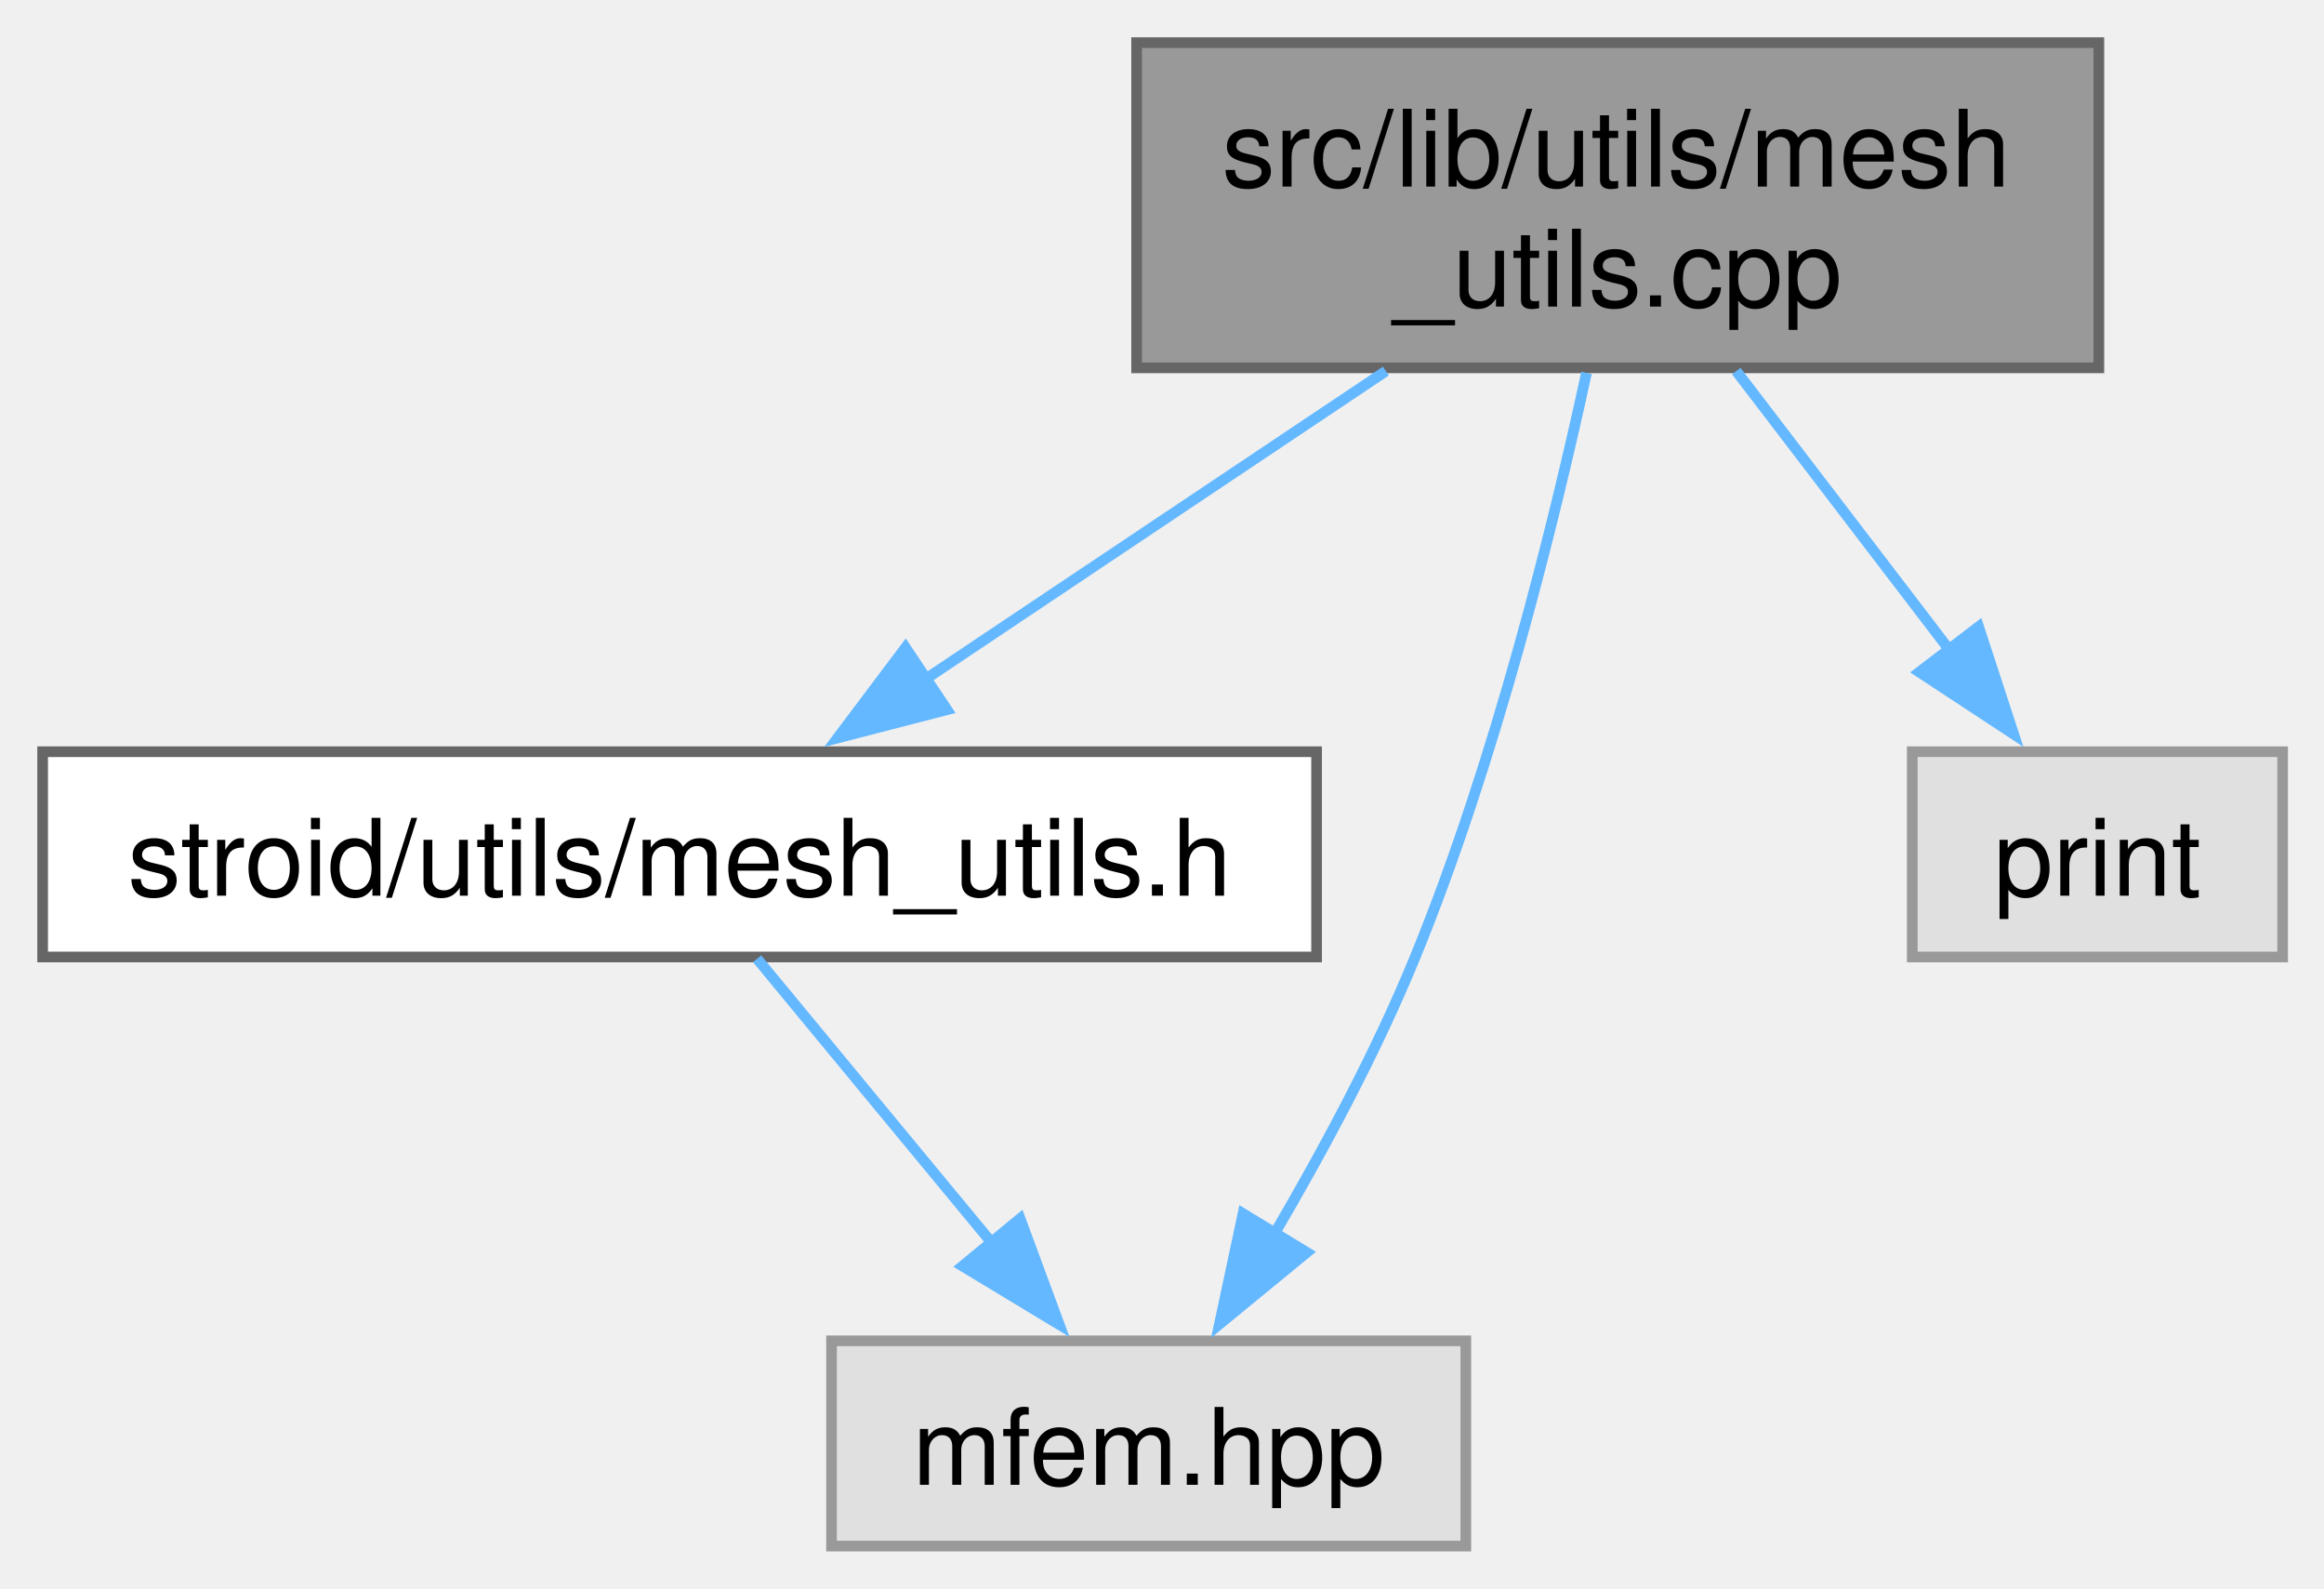
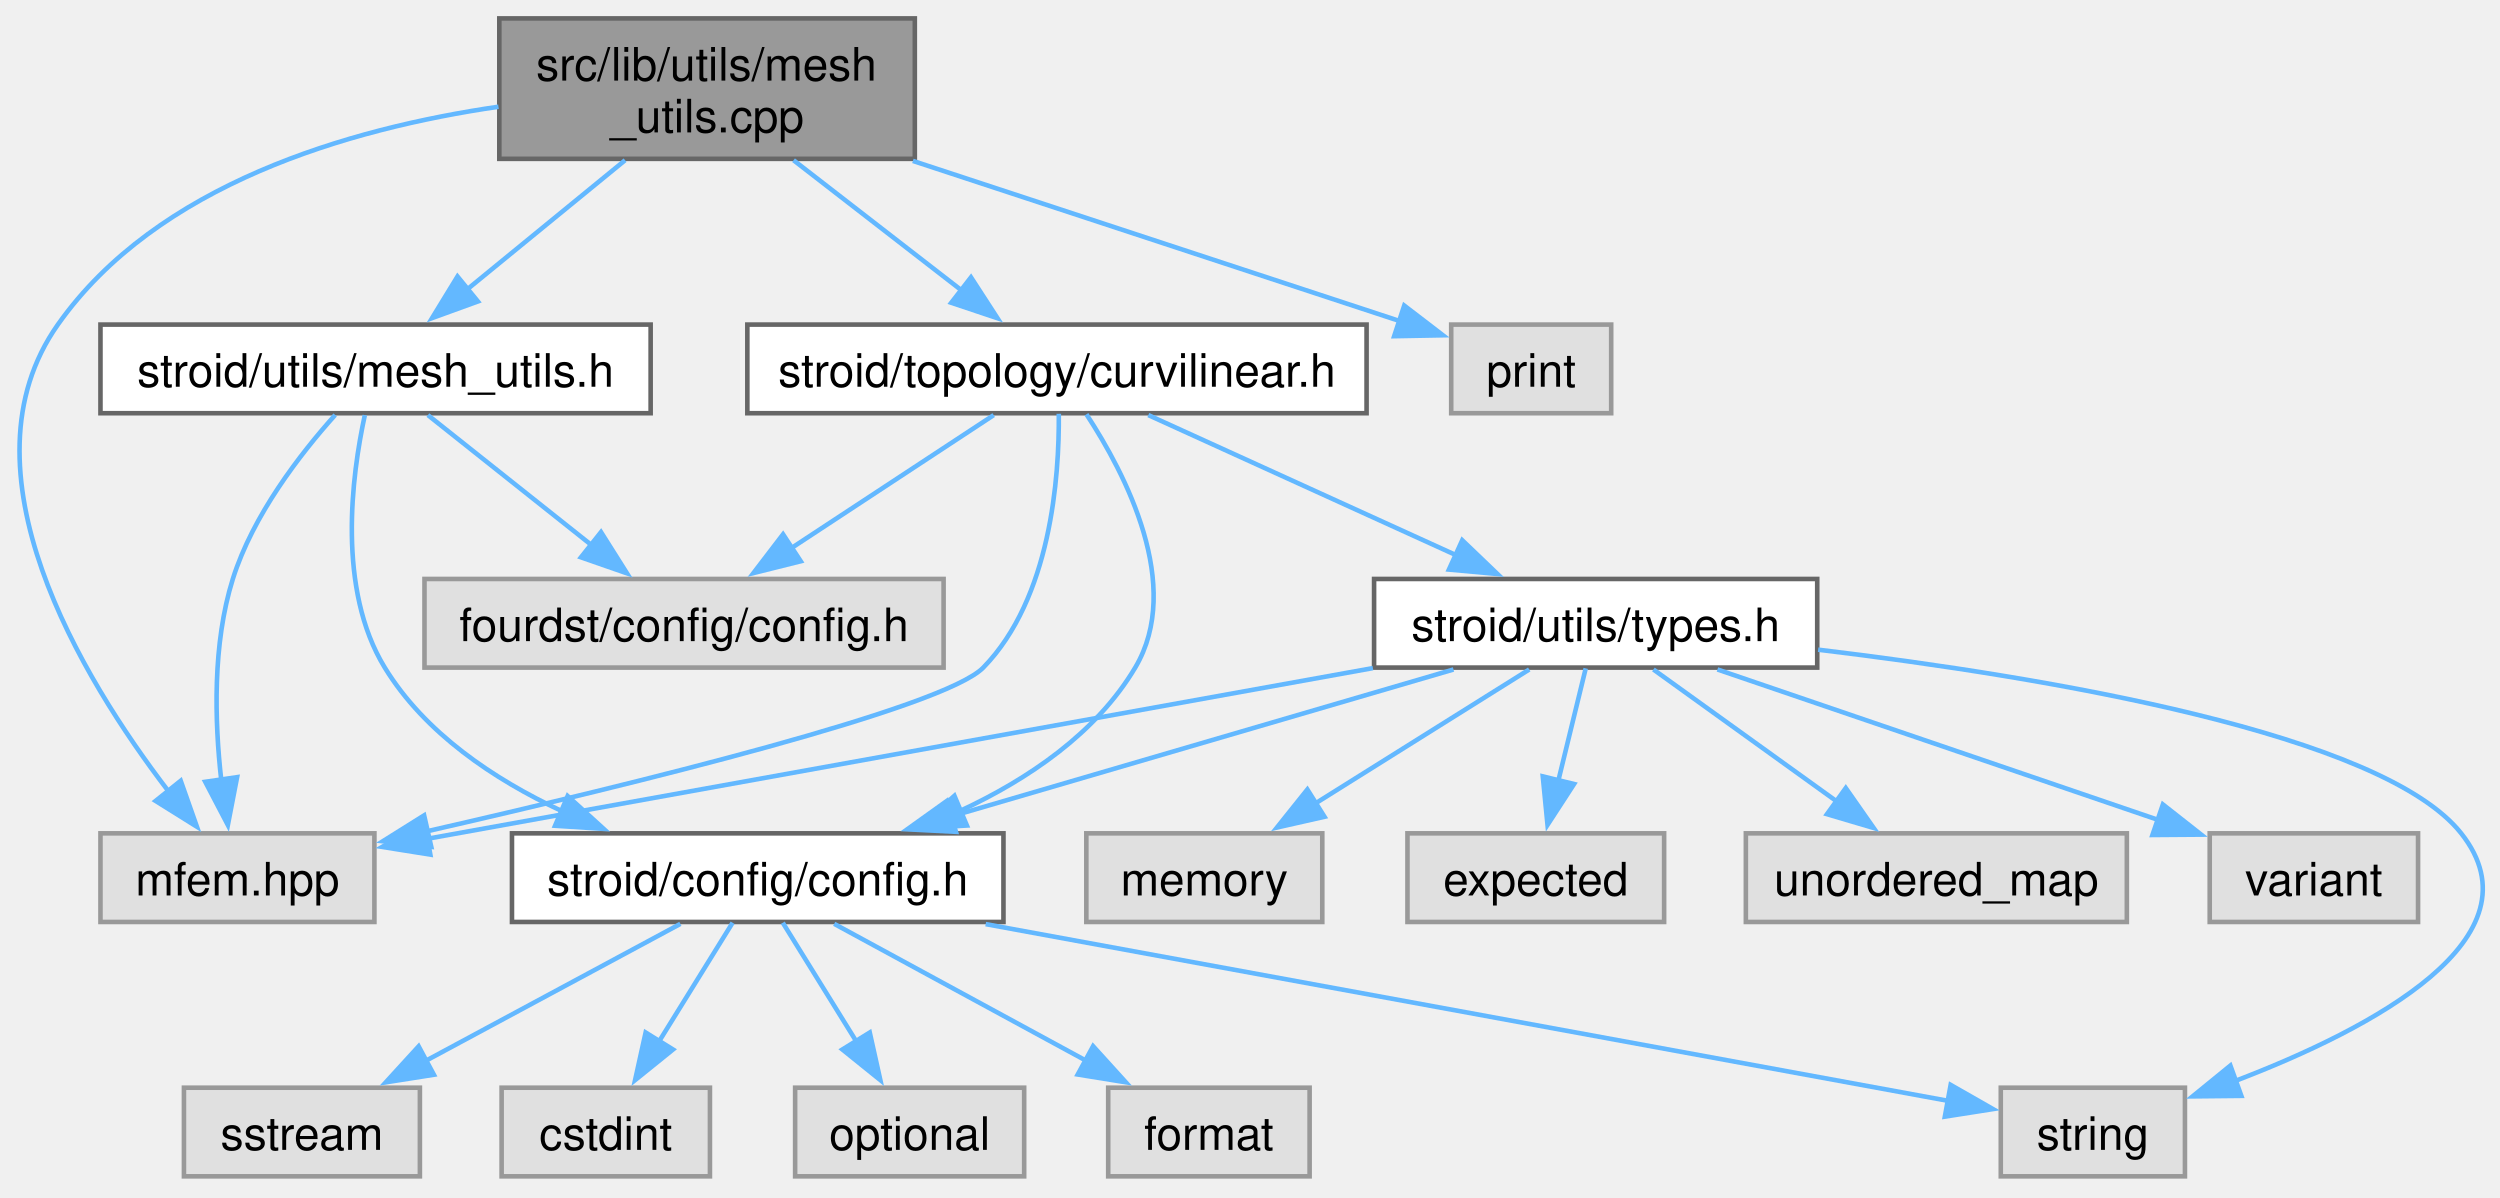
- <svg xmlns="http://www.w3.org/2000/svg" xmlns:xlink="http://www.w3.org/1999/xlink" width="218pt" height="149pt" viewBox="0.00 0.00 218.00 149.00">
-   <g id="graph0" class="graph" transform="scale(1 1) rotate(0) translate(4 145)">
+ <svg xmlns="http://www.w3.org/2000/svg" xmlns:xlink="http://www.w3.org/1999/xlink" width="543pt" height="260pt" viewBox="0.00 0.00 543.00 260.00">
+   <g id="graph0" class="graph" transform="scale(1 1) rotate(0) translate(4 255.5)">
    <g id="Node000001" class="node">
      <g id="a_Node000001">
        <a xlink:title=" ">
-           <polygon fill="#999999" stroke="#666666" points="192.88,-141 102.62,-141 102.62,-110.5 192.88,-110.5 192.88,-141" />
-           <text xml:space="preserve" text-anchor="start" x="110.62" y="-127.5" font-family="Helvetica,sans-Serif" font-size="10.00">src/lib/utils/mesh</text>
-           <text xml:space="preserve" text-anchor="middle" x="147.75" y="-116.25" font-family="Helvetica,sans-Serif" font-size="10.00">_utils.cpp</text>
+           <polygon fill="#999999" stroke="#666666" points="194.7,-251.5 104.45,-251.5 104.45,-221 194.7,-221 194.7,-251.5" />
+           <text xml:space="preserve" text-anchor="start" x="112.45" y="-238" font-family="Helvetica,sans-Serif" font-size="10.00">src/lib/utils/mesh</text>
+           <text xml:space="preserve" text-anchor="middle" x="149.57" y="-226.75" font-family="Helvetica,sans-Serif" font-size="10.00">_utils.cpp</text>
        </a>
      </g>
    </g>
    <g id="Node000002" class="node">
      <g id="a_Node000002">
        <a xlink:href="mesh__utils_8h.html" target="_top" xlink:title=" ">
-           <polygon fill="white" stroke="#666666" points="119.5,-74.5 0,-74.5 0,-55.25 119.5,-55.25 119.5,-74.5" />
-           <text xml:space="preserve" text-anchor="middle" x="59.75" y="-61" font-family="Helvetica,sans-Serif" font-size="10.00">stroid/utils/mesh_utils.h</text>
+           <polygon fill="white" stroke="#666666" points="137.32,-185 17.82,-185 17.82,-165.75 137.32,-165.75 137.32,-185" />
+           <text xml:space="preserve" text-anchor="middle" x="77.57" y="-171.5" font-family="Helvetica,sans-Serif" font-size="10.00">stroid/utils/mesh_utils.h</text>
        </a>
      </g>
    </g>
    <g id="edge1_Node000001_Node000002" class="edge">
      <g id="a_edge1_Node000001_Node000002">
        <a xlink:title=" ">
-           <path fill="none" stroke="#63b8ff" d="M126,-110.2C112.86,-101.4 96.12,-90.21 82.76,-81.27" />
-           <polygon fill="#63b8ff" stroke="#63b8ff" points="84.83,-78.44 74.57,-75.79 80.94,-84.26 84.83,-78.44" />
+           <path fill="none" stroke="#63b8ff" d="M131.77,-220.7C121.34,-212.16 108.13,-201.37 97.37,-192.56" />
+           <polygon fill="#63b8ff" stroke="#63b8ff" points="99.8,-190.03 89.84,-186.41 95.37,-195.45 99.8,-190.03" />
        </a>
      </g>
    </g>
    <g id="Node000003" class="node">
      <g id="a_Node000003">
        <a xlink:title=" ">
-           <polygon fill="#e0e0e0" stroke="#999999" points="133.5,-19.25 74,-19.25 74,0 133.5,0 133.5,-19.25" />
-           <text xml:space="preserve" text-anchor="middle" x="103.75" y="-5.75" font-family="Helvetica,sans-Serif" font-size="10.00">mfem.hpp</text>
-         </a>
-       </g>
-     </g>
-     <g id="edge3_Node000001_Node000003" class="edge">
-       <g id="a_edge3_Node000001_Node000003">
-         <a xlink:title=" ">
-           <path fill="none" stroke="#63b8ff" d="M144.82,-110.03C141.72,-95.73 136.24,-73.54 128.75,-55.25 125.14,-46.42 120.15,-37.15 115.59,-29.36" />
-           <polygon fill="#63b8ff" stroke="#63b8ff" points="118.58,-27.54 110.39,-20.82 112.6,-31.18 118.58,-27.54" />
+           <polygon fill="#e0e0e0" stroke="#999999" points="77.32,-74.5 17.82,-74.5 17.82,-55.25 77.32,-55.25 77.32,-74.5" />
+           <text xml:space="preserve" text-anchor="middle" x="47.57" y="-61" font-family="Helvetica,sans-Serif" font-size="10.00">mfem.hpp</text>
+         </a>
+       </g>
+     </g>
+     <g id="edge10_Node000001_Node000003" class="edge">
+       <g id="a_edge10_Node000001_Node000003">
+         <a xlink:title=" ">
+           <path fill="none" stroke="#63b8ff" d="M104.27,-232.32C71.76,-227.57 30.06,-215.48 8.57,-185 -13.7,-153.43 13.68,-108.35 32.55,-83.69" />
+           <polygon fill="#63b8ff" stroke="#63b8ff" points="35.25,-85.92 38.77,-75.93 29.79,-81.54 35.25,-85.92" />
+         </a>
+       </g>
+     </g>
+     <g id="Node000011" class="node">
+       <g id="a_Node000011">
+         <a xlink:title=" ">
+           <polygon fill="#e0e0e0" stroke="#999999" points="345.95,-185 311.2,-185 311.2,-165.75 345.95,-165.75 345.95,-185" />
+           <text xml:space="preserve" text-anchor="middle" x="328.57" y="-171.5" font-family="Helvetica,sans-Serif" font-size="10.00">print</text>
+         </a>
+       </g>
+     </g>
+     <g id="edge11_Node000001_Node000011" class="edge">
+       <g id="a_edge11_Node000001_Node000011">
+         <a xlink:title=" ">
+           <path fill="none" stroke="#63b8ff" d="M194.28,-220.55C227.41,-209.65 271.57,-195.12 300.04,-185.76" />
+           <polygon fill="#63b8ff" stroke="#63b8ff" points="301,-189.13 309.41,-182.68 298.81,-182.48 301,-189.13" />
+         </a>
+       </g>
+     </g>
+     <g id="Node000012" class="node">
+       <g id="a_Node000012">
+         <a xlink:href="curvilinear_8h.html" target="_top" xlink:title=" ">
+           <polygon fill="white" stroke="#666666" points="292.82,-185 158.32,-185 158.32,-165.75 292.82,-165.75 292.82,-185" />
+           <text xml:space="preserve" text-anchor="middle" x="225.57" y="-171.5" font-family="Helvetica,sans-Serif" font-size="10.00">stroid/topology/curvilinear.h</text>
+         </a>
+       </g>
+     </g>
+     <g id="edge12_Node000001_Node000012" class="edge">
+       <g id="a_edge12_Node000001_Node000012">
+         <a xlink:title=" ">
+           <path fill="none" stroke="#63b8ff" d="M168.36,-220.7C179.48,-212.08 193.59,-201.15 205.02,-192.3" />
+           <polygon fill="#63b8ff" stroke="#63b8ff" points="206.9,-195.27 212.66,-186.38 202.61,-189.74 206.9,-195.27" />
+         </a>
+       </g>
+     </g>
+     <g id="edge2_Node000002_Node000003" class="edge">
+       <g id="a_edge2_Node000002_Node000003">
+         <a xlink:title=" ">
+           <path fill="none" stroke="#63b8ff" d="M68.8,-165.37C61.25,-156.95 50.91,-143.61 46.57,-129.75 42.14,-115.62 42.61,-98.86 44.06,-86.05" />
+           <polygon fill="#63b8ff" stroke="#63b8ff" points="47.5,-86.7 45.49,-76.3 40.58,-85.69 47.5,-86.7" />
        </a>
      </g>
    </g>
    <g id="Node000004" class="node">
      <g id="a_Node000004">
-         <a xlink:title=" ">
-           <polygon fill="#e0e0e0" stroke="#999999" points="210.12,-74.5 175.38,-74.5 175.38,-55.25 210.12,-55.25 210.12,-74.5" />
-           <text xml:space="preserve" text-anchor="middle" x="192.75" y="-61" font-family="Helvetica,sans-Serif" font-size="10.00">print</text>
-         </a>
-       </g>
-     </g>
-     <g id="edge4_Node000001_Node000004" class="edge">
-       <g id="a_edge4_Node000001_Node000004">
-         <a xlink:title=" ">
-           <path fill="none" stroke="#63b8ff" d="M158.87,-110.2C164.93,-102.27 172.49,-92.38 178.93,-83.96" />
-           <polygon fill="#63b8ff" stroke="#63b8ff" points="181.6,-86.22 184.89,-76.15 176.04,-81.97 181.6,-86.22" />
-         </a>
-       </g>
-     </g>
-     <g id="edge2_Node000002_Node000003" class="edge">
-       <g id="a_edge2_Node000002_Node000003">
-         <a xlink:title=" ">
-           <path fill="none" stroke="#63b8ff" d="M67.02,-55.08C73.03,-47.8 81.76,-37.23 89.21,-28.23" />
-           <polygon fill="#63b8ff" stroke="#63b8ff" points="91.69,-30.71 95.36,-20.78 86.29,-26.26 91.69,-30.71" />
+         <a xlink:href="config_8h.html" target="_top" xlink:title=" ">
+           <polygon fill="white" stroke="#666666" points="213.95,-74.5 107.2,-74.5 107.2,-55.25 213.95,-55.25 213.95,-74.5" />
+           <text xml:space="preserve" text-anchor="middle" x="160.57" y="-61" font-family="Helvetica,sans-Serif" font-size="10.00">stroid/config/config.h</text>
+         </a>
+       </g>
+     </g>
+     <g id="edge3_Node000002_Node000004" class="edge">
+       <g id="a_edge3_Node000002_Node000004">
+         <a xlink:title=" ">
+           <path fill="none" stroke="#63b8ff" d="M75.24,-165.33C72.39,-152.19 69.14,-127.53 79.57,-110.5 88.27,-96.29 103.23,-86.26 117.95,-79.37" />
+           <polygon fill="#63b8ff" stroke="#63b8ff" points="119.29,-82.6 127.13,-75.47 116.56,-76.15 119.29,-82.6" />
+         </a>
+       </g>
+     </g>
+     <g id="Node000010" class="node">
+       <g id="a_Node000010">
+         <a xlink:title=" ">
+           <polygon fill="#e0e0e0" stroke="#999999" points="200.95,-129.75 88.2,-129.75 88.2,-110.5 200.95,-110.5 200.95,-129.75" />
+           <text xml:space="preserve" text-anchor="middle" x="144.57" y="-116.25" font-family="Helvetica,sans-Serif" font-size="10.00">fourdst/config/config.h</text>
+         </a>
+       </g>
+     </g>
+     <g id="edge9_Node000002_Node000010" class="edge">
+       <g id="a_edge9_Node000002_Node000010">
+         <a xlink:title=" ">
+           <path fill="none" stroke="#63b8ff" d="M88.94,-165.34C98.62,-157.65 112.77,-146.4 124.38,-137.18" />
+           <polygon fill="#63b8ff" stroke="#63b8ff" points="126.54,-139.93 132.19,-130.97 122.18,-134.45 126.54,-139.93" />
+         </a>
+       </g>
+     </g>
+     <g id="Node000005" class="node">
+       <g id="a_Node000005">
+         <a xlink:title=" ">
+           <polygon fill="#e0e0e0" stroke="#999999" points="150.2,-19.25 104.95,-19.25 104.95,0 150.2,0 150.2,-19.25" />
+           <text xml:space="preserve" text-anchor="middle" x="127.57" y="-5.75" font-family="Helvetica,sans-Serif" font-size="10.00">cstdint</text>
+         </a>
+       </g>
+     </g>
+     <g id="edge4_Node000004_Node000005" class="edge">
+       <g id="a_edge4_Node000004_Node000005">
+         <a xlink:title=" ">
+           <path fill="none" stroke="#63b8ff" d="M155.12,-55.08C150.8,-48.11 144.61,-38.12 139.19,-29.37" />
+           <polygon fill="#63b8ff" stroke="#63b8ff" points="142.18,-27.55 133.94,-20.9 136.23,-31.24 142.18,-27.55" />
+         </a>
+       </g>
+     </g>
+     <g id="Node000006" class="node">
+       <g id="a_Node000006">
+         <a xlink:title=" ">
+           <polygon fill="#e0e0e0" stroke="#999999" points="218.45,-19.25 168.7,-19.25 168.7,0 218.45,0 218.45,-19.25" />
+           <text xml:space="preserve" text-anchor="middle" x="193.57" y="-5.75" font-family="Helvetica,sans-Serif" font-size="10.00">optional</text>
+         </a>
+       </g>
+     </g>
+     <g id="edge5_Node000004_Node000006" class="edge">
+       <g id="a_edge5_Node000004_Node000006">
+         <a xlink:title=" ">
+           <path fill="none" stroke="#63b8ff" d="M166.02,-55.08C170.34,-48.11 176.53,-38.12 181.95,-29.37" />
+           <polygon fill="#63b8ff" stroke="#63b8ff" points="184.91,-31.24 187.21,-20.9 178.96,-27.55 184.91,-31.24" />
+         </a>
+       </g>
+     </g>
+     <g id="Node000007" class="node">
+       <g id="a_Node000007">
+         <a xlink:title=" ">
+           <polygon fill="#e0e0e0" stroke="#999999" points="470.57,-19.25 430.57,-19.25 430.57,0 470.57,0 470.57,-19.25" />
+           <text xml:space="preserve" text-anchor="middle" x="450.57" y="-5.75" font-family="Helvetica,sans-Serif" font-size="10.00">string</text>
+         </a>
+       </g>
+     </g>
+     <g id="edge6_Node000004_Node000007" class="edge">
+       <g id="a_edge6_Node000004_Node000007">
+         <a xlink:title=" ">
+           <path fill="none" stroke="#63b8ff" d="M210.09,-54.78C270,-43.78 369.05,-25.59 419.28,-16.37" />
+           <polygon fill="#63b8ff" stroke="#63b8ff" points="419.68,-19.86 428.88,-14.61 418.42,-12.97 419.68,-19.86" />
+         </a>
+       </g>
+     </g>
+     <g id="Node000008" class="node">
+       <g id="a_Node000008">
+         <a xlink:title=" ">
+           <polygon fill="#e0e0e0" stroke="#999999" points="280.45,-19.25 236.7,-19.25 236.7,0 280.45,0 280.45,-19.25" />
+           <text xml:space="preserve" text-anchor="middle" x="258.57" y="-5.75" font-family="Helvetica,sans-Serif" font-size="10.00">format</text>
+         </a>
+       </g>
+     </g>
+     <g id="edge7_Node000004_Node000008" class="edge">
+       <g id="a_edge7_Node000004_Node000008">
+         <a xlink:title=" ">
+           <path fill="none" stroke="#63b8ff" d="M177.19,-54.84C192.26,-46.66 214.71,-34.46 232.22,-24.94" />
+           <polygon fill="#63b8ff" stroke="#63b8ff" points="233.42,-28.27 240.53,-20.43 230.08,-22.12 233.42,-28.27" />
+         </a>
+       </g>
+     </g>
+     <g id="Node000009" class="node">
+       <g id="a_Node000009">
+         <a xlink:title=" ">
+           <polygon fill="#e0e0e0" stroke="#999999" points="87.2,-19.25 35.95,-19.25 35.95,0 87.2,0 87.2,-19.25" />
+           <text xml:space="preserve" text-anchor="middle" x="61.57" y="-5.75" font-family="Helvetica,sans-Serif" font-size="10.00">sstream</text>
+         </a>
+       </g>
+     </g>
+     <g id="edge8_Node000004_Node000009" class="edge">
+       <g id="a_edge8_Node000004_Node000009">
+         <a xlink:title=" ">
+           <path fill="none" stroke="#63b8ff" d="M143.78,-54.84C128.56,-46.66 105.88,-34.46 88.19,-24.94" />
+           <polygon fill="#63b8ff" stroke="#63b8ff" points="90.24,-22.07 79.78,-20.42 86.93,-28.24 90.24,-22.07" />
+         </a>
+       </g>
+     </g>
+     <g id="edge13_Node000012_Node000003" class="edge">
+       <g id="a_edge13_Node000012_Node000003">
+         <a xlink:title=" ">
+           <path fill="none" stroke="#63b8ff" d="M225.97,-165.63C226.1,-151.96 224.27,-125.55 209.57,-110.5 201,-101.72 133.72,-85.21 88.61,-74.92" />
+           <polygon fill="#63b8ff" stroke="#63b8ff" points="89.67,-71.57 79.14,-72.78 88.12,-78.4 89.67,-71.57" />
+         </a>
+       </g>
+     </g>
+     <g id="edge14_Node000012_Node000004" class="edge">
+       <g id="a_edge14_Node000012_Node000004">
+         <a xlink:title=" ">
+           <path fill="none" stroke="#63b8ff" d="M231.97,-165.52C240.43,-152.62 253.12,-128.26 242.57,-110.5 234.11,-96.26 219.34,-86.28 204.64,-79.42" />
+           <polygon fill="#63b8ff" stroke="#63b8ff" points="206.01,-76.2 195.44,-75.56 203.3,-82.66 206.01,-76.2" />
+         </a>
+       </g>
+     </g>
+     <g id="edge15_Node000012_Node000010" class="edge">
+       <g id="a_edge15_Node000012_Node000010">
+         <a xlink:title=" ">
+           <path fill="none" stroke="#63b8ff" d="M211.83,-165.34C199.84,-157.46 182.2,-145.86 167.99,-136.52" />
+           <polygon fill="#63b8ff" stroke="#63b8ff" points="169.92,-133.6 159.64,-131.03 166.08,-139.45 169.92,-133.6" />
+         </a>
+       </g>
+     </g>
+     <g id="Node000013" class="node">
+       <g id="a_Node000013">
+         <a xlink:href="types_8h.html" target="_top" xlink:title=" ">
+           <polygon fill="white" stroke="#666666" points="390.7,-129.75 294.45,-129.75 294.45,-110.5 390.7,-110.5 390.7,-129.75" />
+           <text xml:space="preserve" text-anchor="middle" x="342.57" y="-116.25" font-family="Helvetica,sans-Serif" font-size="10.00">stroid/utils/types.h</text>
+         </a>
+       </g>
+     </g>
+     <g id="edge16_Node000012_Node000013" class="edge">
+       <g id="a_edge16_Node000012_Node000013">
+         <a xlink:title=" ">
+           <path fill="none" stroke="#63b8ff" d="M245.42,-165.34C263.74,-157 291.22,-144.5 312.28,-134.91" />
+           <polygon fill="#63b8ff" stroke="#63b8ff" points="313.6,-138.16 321.25,-130.83 310.7,-131.79 313.6,-138.16" />
+         </a>
+       </g>
+     </g>
+     <g id="edge17_Node000013_Node000003" class="edge">
+       <g id="a_edge17_Node000013_Node000003">
+         <a xlink:title=" ">
+           <path fill="none" stroke="#63b8ff" d="M294.19,-110.39C236.93,-100.06 142.58,-83.03 88.7,-73.3" />
+           <polygon fill="#63b8ff" stroke="#63b8ff" points="89.47,-69.88 79.01,-71.55 88.23,-76.77 89.47,-69.88" />
+         </a>
+       </g>
+     </g>
+     <g id="edge18_Node000013_Node000004" class="edge">
+       <g id="a_edge18_Node000013_Node000004">
+         <a xlink:title=" ">
+           <path fill="none" stroke="#63b8ff" d="M311.7,-110.09C281.63,-101.29 235.71,-87.86 202.38,-78.11" />
+           <polygon fill="#63b8ff" stroke="#63b8ff" points="203.63,-74.83 193.05,-75.38 201.66,-81.54 203.63,-74.83" />
+         </a>
+       </g>
+     </g>
+     <g id="edge21_Node000013_Node000007" class="edge">
+       <g id="a_edge21_Node000013_Node000007">
+         <a xlink:title=" ">
+           <path fill="none" stroke="#63b8ff" d="M390.9,-114.39C440.71,-108.4 513.46,-96.15 530.57,-74.5 548.55,-51.75 511.12,-32.05 481.6,-20.76" />
+           <polygon fill="#63b8ff" stroke="#63b8ff" points="482.82,-17.48 472.23,-17.37 480.44,-24.06 482.82,-17.48" />
+         </a>
+       </g>
+     </g>
+     <g id="Node000014" class="node">
+       <g id="a_Node000014">
+         <a xlink:title=" ">
+           <polygon fill="#e0e0e0" stroke="#999999" points="283.2,-74.5 231.95,-74.5 231.95,-55.25 283.2,-55.25 283.2,-74.5" />
+           <text xml:space="preserve" text-anchor="middle" x="257.57" y="-61" font-family="Helvetica,sans-Serif" font-size="10.00">memory</text>
+         </a>
+       </g>
+     </g>
+     <g id="edge19_Node000013_Node000014" class="edge">
+       <g id="a_edge19_Node000013_Node000014">
+         <a xlink:title=" ">
+           <path fill="none" stroke="#63b8ff" d="M328.15,-110.09C315.45,-102.14 296.7,-90.39 281.71,-81" />
+           <polygon fill="#63b8ff" stroke="#63b8ff" points="283.68,-78.1 273.34,-75.76 279.96,-84.03 283.68,-78.1" />
+         </a>
+       </g>
+     </g>
+     <g id="Node000015" class="node">
+       <g id="a_Node000015">
+         <a xlink:title=" ">
+           <polygon fill="#e0e0e0" stroke="#999999" points="357.45,-74.5 301.7,-74.5 301.7,-55.25 357.45,-55.25 357.45,-74.5" />
+           <text xml:space="preserve" text-anchor="middle" x="329.57" y="-61" font-family="Helvetica,sans-Serif" font-size="10.00">expected</text>
+         </a>
+       </g>
+     </g>
+     <g id="edge20_Node000013_Node000015" class="edge">
+       <g id="a_edge20_Node000013_Node000015">
+         <a xlink:title=" ">
+           <path fill="none" stroke="#63b8ff" d="M340.42,-110.33C338.8,-103.67 336.5,-94.24 334.43,-85.78" />
+           <polygon fill="#63b8ff" stroke="#63b8ff" points="337.89,-85.21 332.12,-76.33 331.09,-86.87 337.89,-85.21" />
+         </a>
+       </g>
+     </g>
+     <g id="Node000016" class="node">
+       <g id="a_Node000016">
+         <a xlink:title=" ">
+           <polygon fill="#e0e0e0" stroke="#999999" points="457.95,-74.5 375.2,-74.5 375.2,-55.25 457.95,-55.25 457.95,-74.5" />
+           <text xml:space="preserve" text-anchor="middle" x="416.57" y="-61" font-family="Helvetica,sans-Serif" font-size="10.00">unordered_map</text>
+         </a>
+       </g>
+     </g>
+     <g id="edge22_Node000013_Node000016" class="edge">
+       <g id="a_edge22_Node000013_Node000016">
+         <a xlink:title=" ">
+           <path fill="none" stroke="#63b8ff" d="M355.12,-110.09C366.03,-102.24 382.07,-90.7 395.03,-81.37" />
+           <polygon fill="#63b8ff" stroke="#63b8ff" points="396.9,-84.34 402.97,-75.66 392.81,-78.66 396.9,-84.34" />
+         </a>
+       </g>
+     </g>
+     <g id="Node000017" class="node">
+       <g id="a_Node000017">
+         <a xlink:title=" ">
+           <polygon fill="#e0e0e0" stroke="#999999" points="521.2,-74.5 475.95,-74.5 475.95,-55.25 521.2,-55.25 521.2,-74.5" />
+           <text xml:space="preserve" text-anchor="middle" x="498.57" y="-61" font-family="Helvetica,sans-Serif" font-size="10.00">variant</text>
+         </a>
+       </g>
+     </g>
+     <g id="edge23_Node000013_Node000017" class="edge">
+       <g id="a_edge23_Node000013_Node000017">
+         <a xlink:title=" ">
+           <path fill="none" stroke="#63b8ff" d="M369.03,-110.09C395.43,-101.08 436.09,-87.2 464.8,-77.4" />
+           <polygon fill="#63b8ff" stroke="#63b8ff" points="465.78,-80.77 474.11,-74.22 463.51,-74.14 465.78,-80.77" />
        </a>
      </g>
    </g>
  </g>
</svg>
